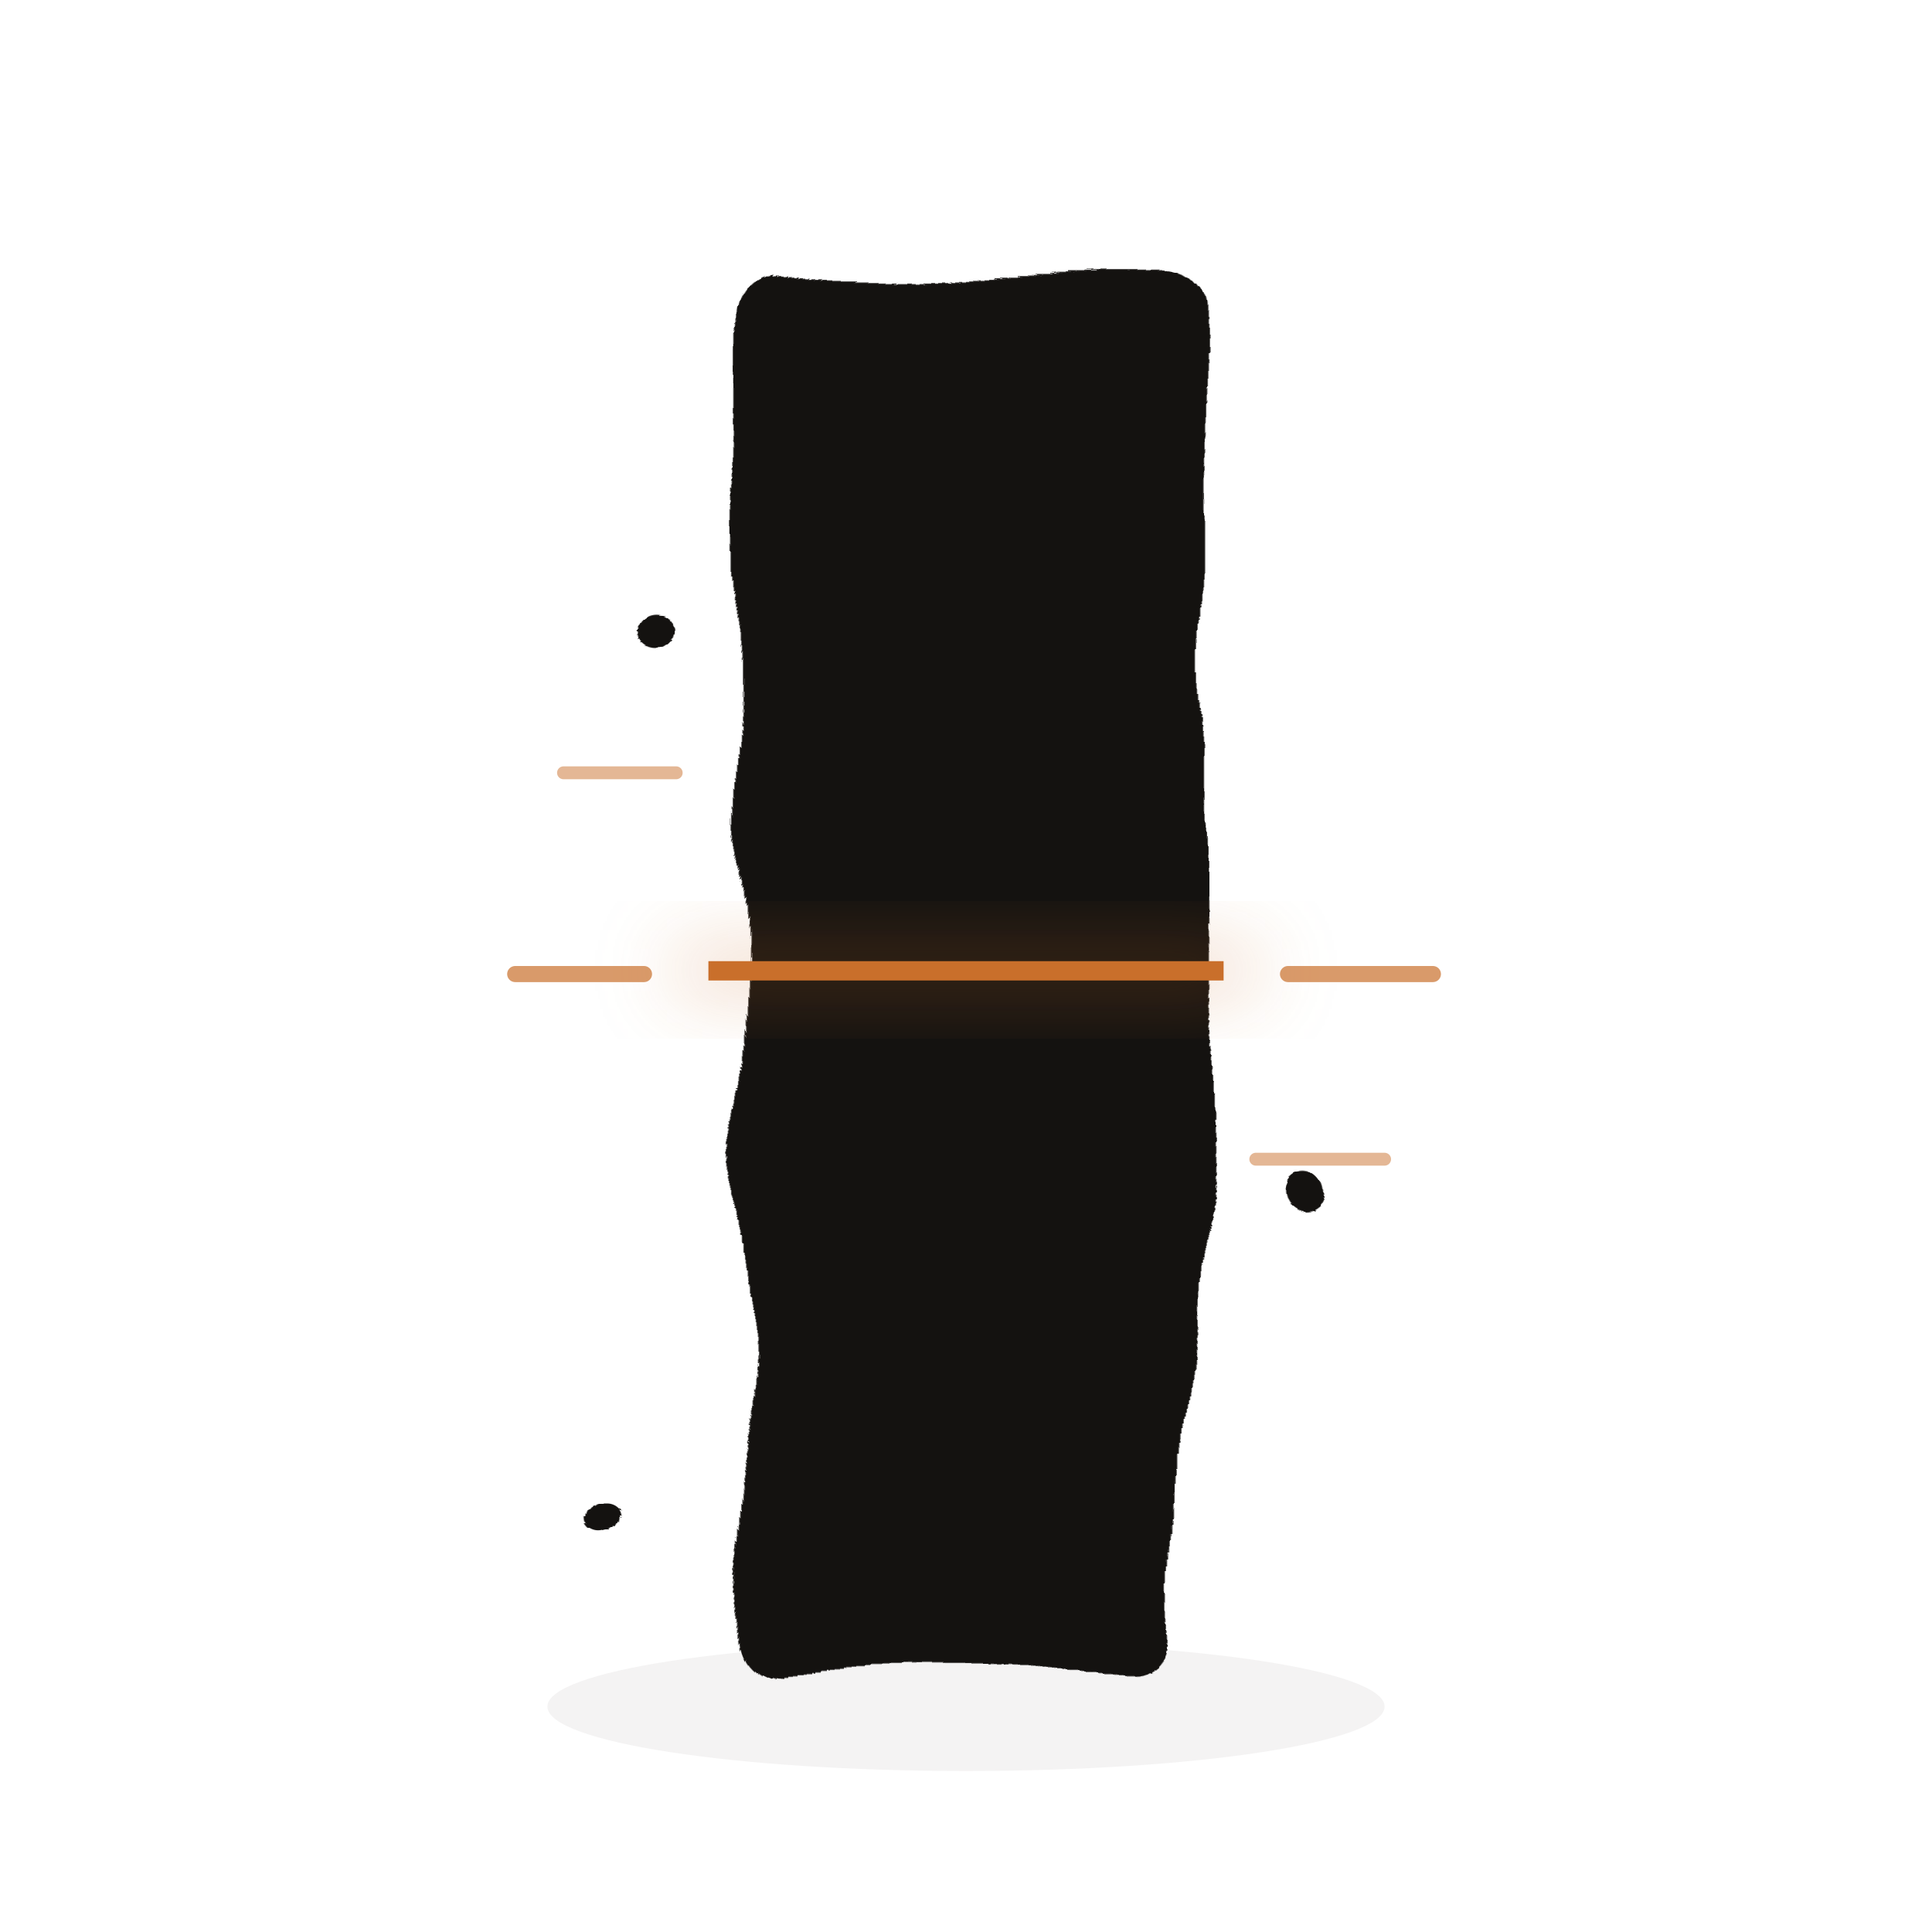
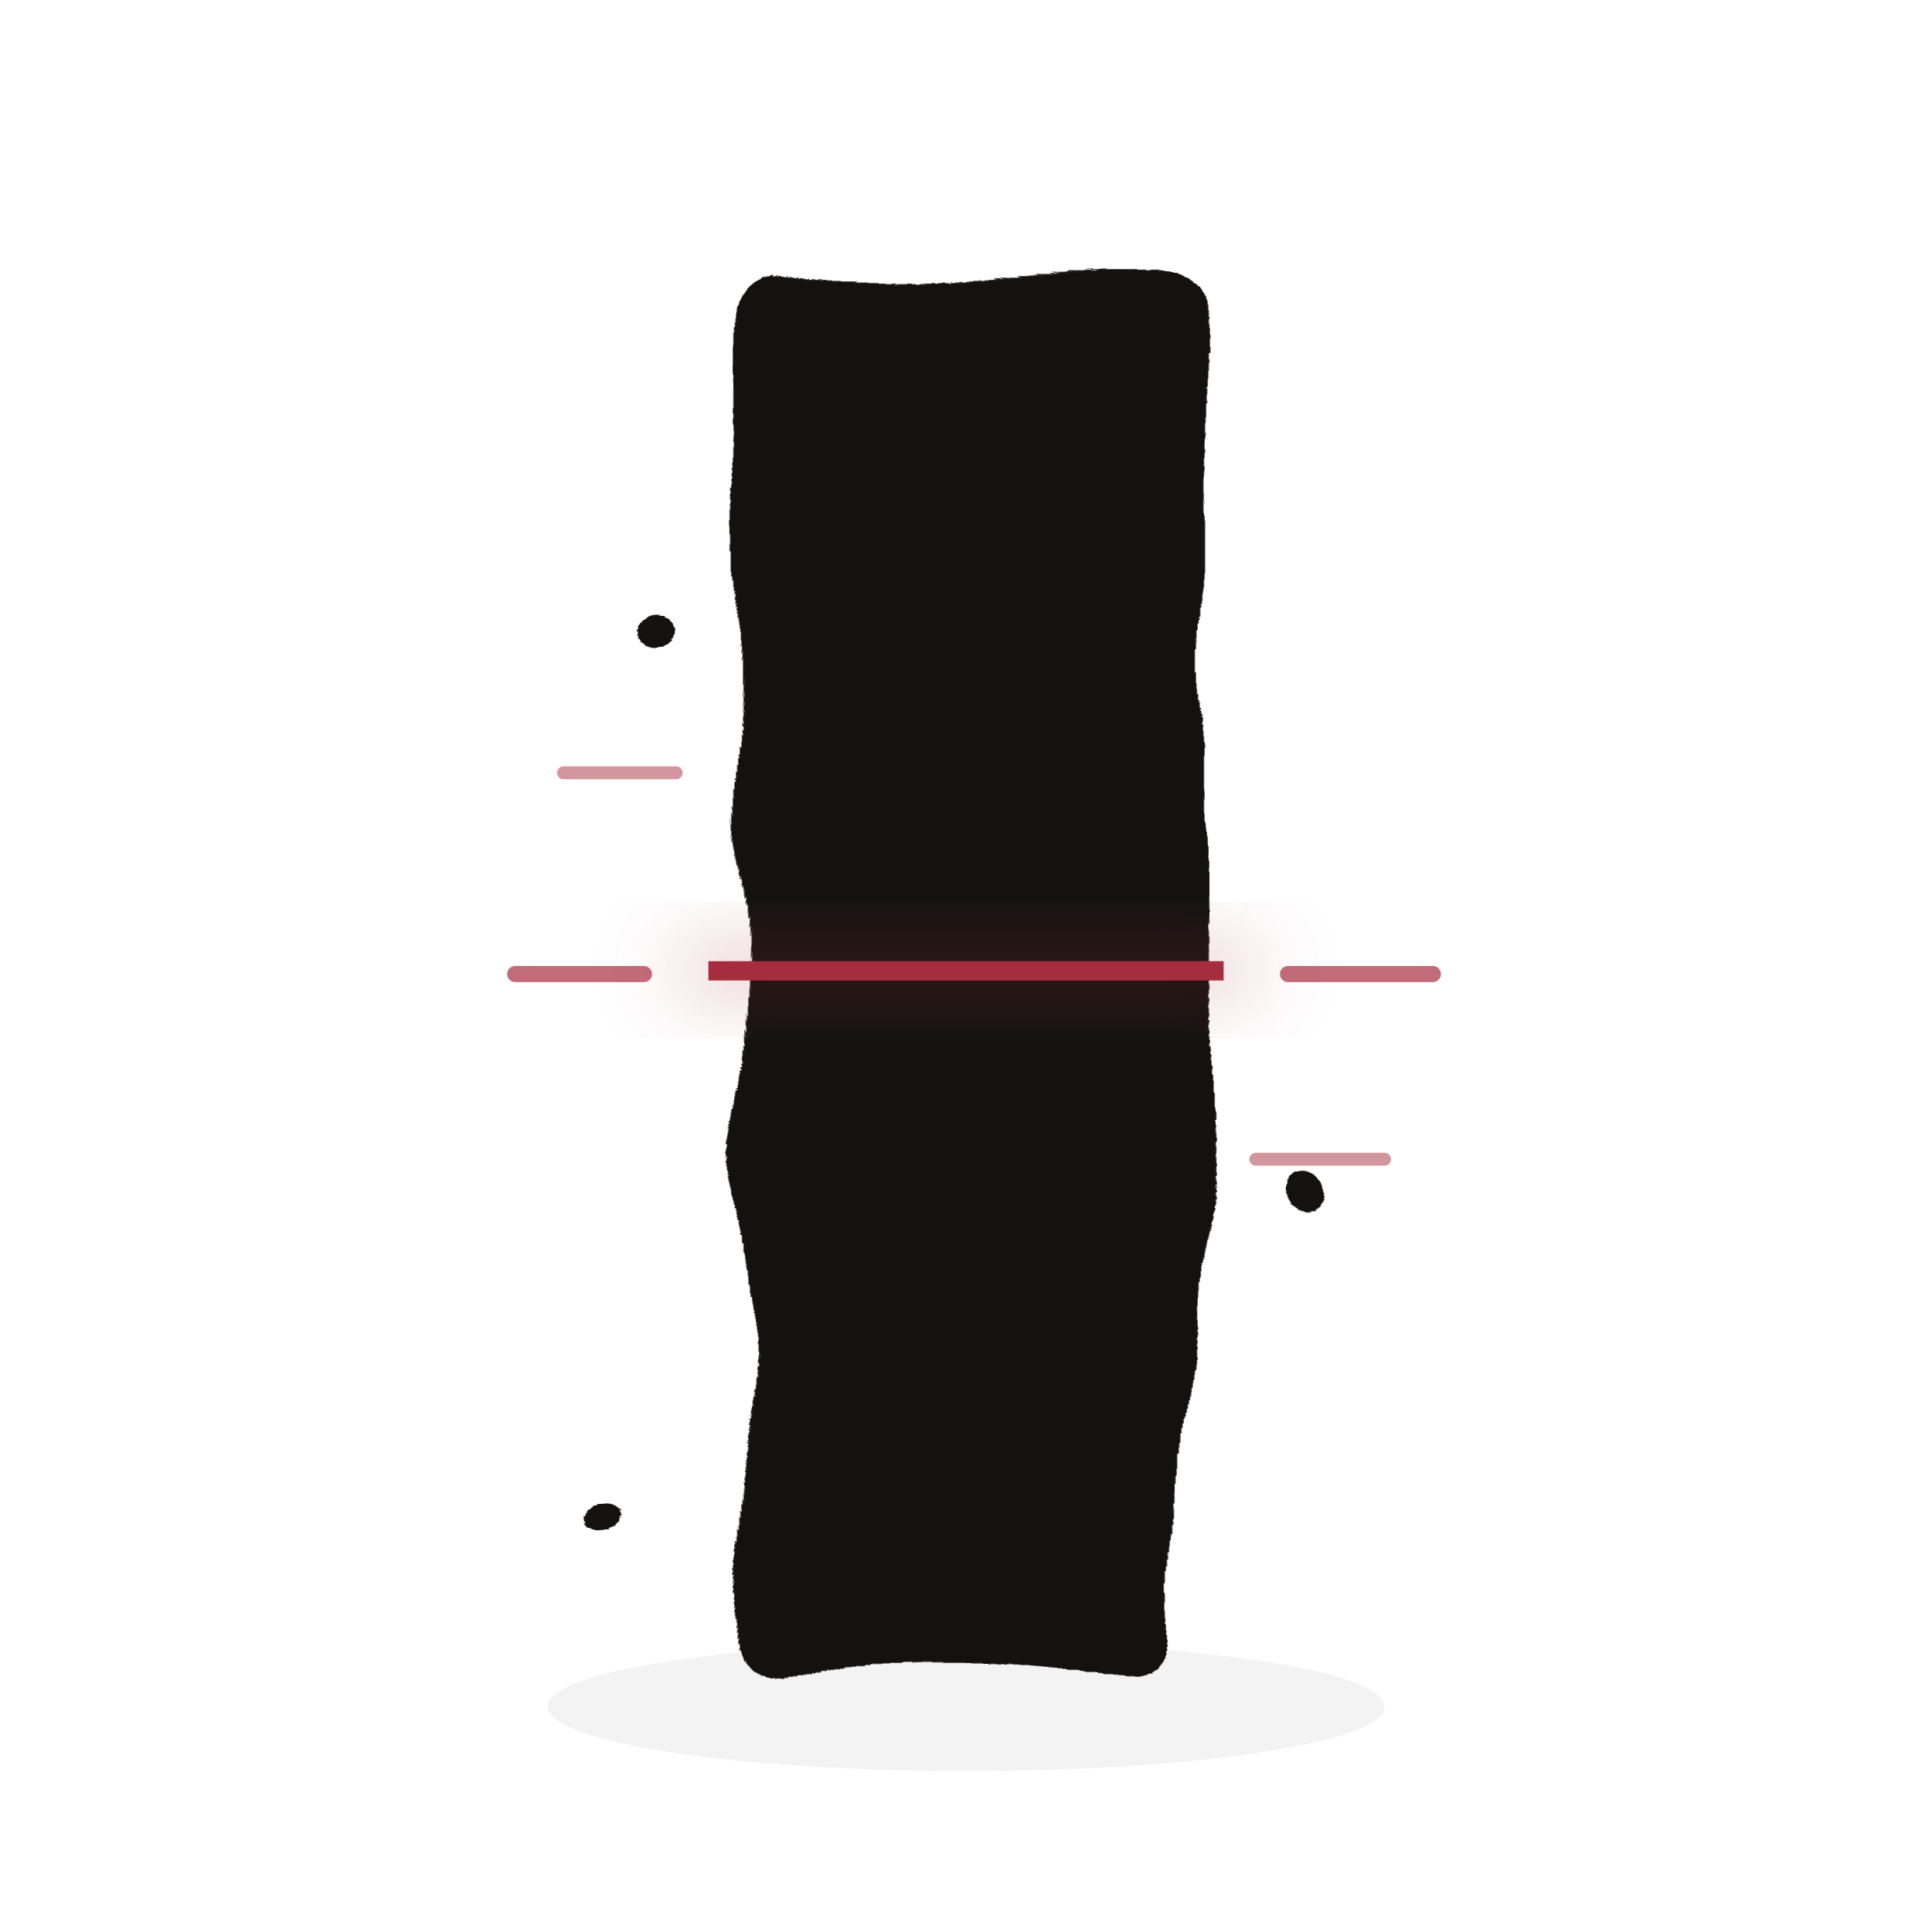
<svg xmlns="http://www.w3.org/2000/svg" viewBox="0 0 240 240">
  <defs>
    <filter id="inkM2" x="-35%" y="-35%" width="170%" height="170%">
      <feTurbulence type="fractalNoise" baseFrequency="0.012 0.017" numOctaves="3" seed="13" result="w" />
      <feDisplacementMap in="SourceGraphic" in2="w" scale="17" xChannelSelector="R" yChannelSelector="G" />
    </filter>
    <filter id="gM2" x="-120%" y="-120%" width="340%" height="340%">
      <feGaussianBlur stdDeviation="5" />
    </filter>
  </defs>
  <ellipse cx="120" cy="212" rx="52" ry="8" fill="rgba(20,18,16,0.05)" />
  <g filter="url(#inkM2)">
    <rect x="92" y="34" width="56" height="174" rx="5" fill="#141210" />
    <circle cx="82" cy="80" r="2.4" fill="#141210" />
    <circle cx="160" cy="148" r="2.8" fill="#141210" />
    <circle cx="78" cy="188" r="2" fill="#141210" />
  </g>
-   <rect x="84" y="118" width="72" height="5" fill="#C96F2B" opacity="0.35" filter="url(#gM2)" />
-   <rect x="88" y="119.4" width="64" height="2.4" fill="#C96F2B" />
-   <path d="M70 96 L84 96" stroke="#C96F2B" stroke-width="1.6" opacity="0.5" stroke-linecap="round" />
-   <path d="M156 144 L172 144" stroke="#C96F2B" stroke-width="1.6" opacity="0.5" stroke-linecap="round" />
-   <path d="M64 121 L80 121" stroke="#C96F2B" stroke-width="2" opacity="0.7" stroke-linecap="round" />
-   <path d="M160 121 L178 121" stroke="#C96F2B" stroke-width="2" opacity="0.7" stroke-linecap="round" />
+   <rect x="84" y="118" width="72" height="5" fill="#A62D3E" opacity="0.35" filter="url(#gM2)" />
+   <rect x="88" y="119.4" width="64" height="2.4" fill="#A62D3E" />
+   <path d="M70 96 L84 96" stroke="#A62D3E" stroke-width="1.6" opacity="0.5" stroke-linecap="round" />
+   <path d="M156 144 L172 144" stroke="#A62D3E" stroke-width="1.6" opacity="0.5" stroke-linecap="round" />
+   <path d="M64 121 L80 121" stroke="#A62D3E" stroke-width="2" opacity="0.7" stroke-linecap="round" />
+   <path d="M160 121 L178 121" stroke="#A62D3E" stroke-width="2" opacity="0.7" stroke-linecap="round" />
</svg>
